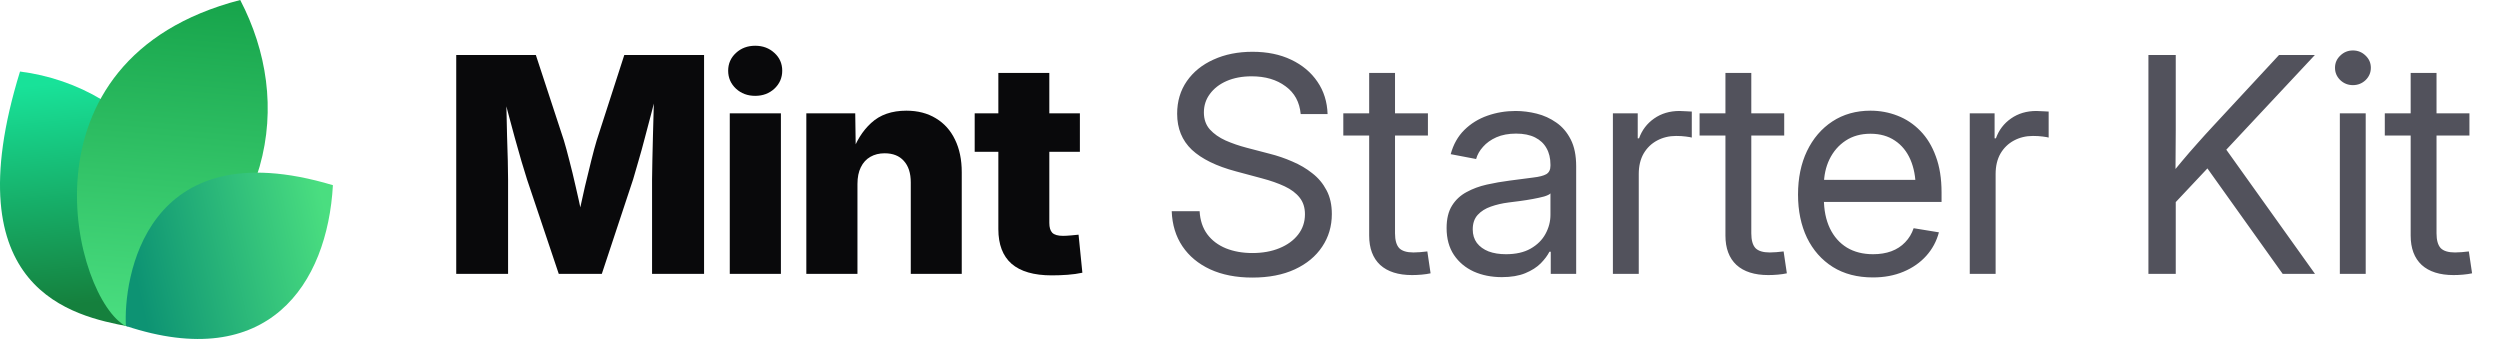
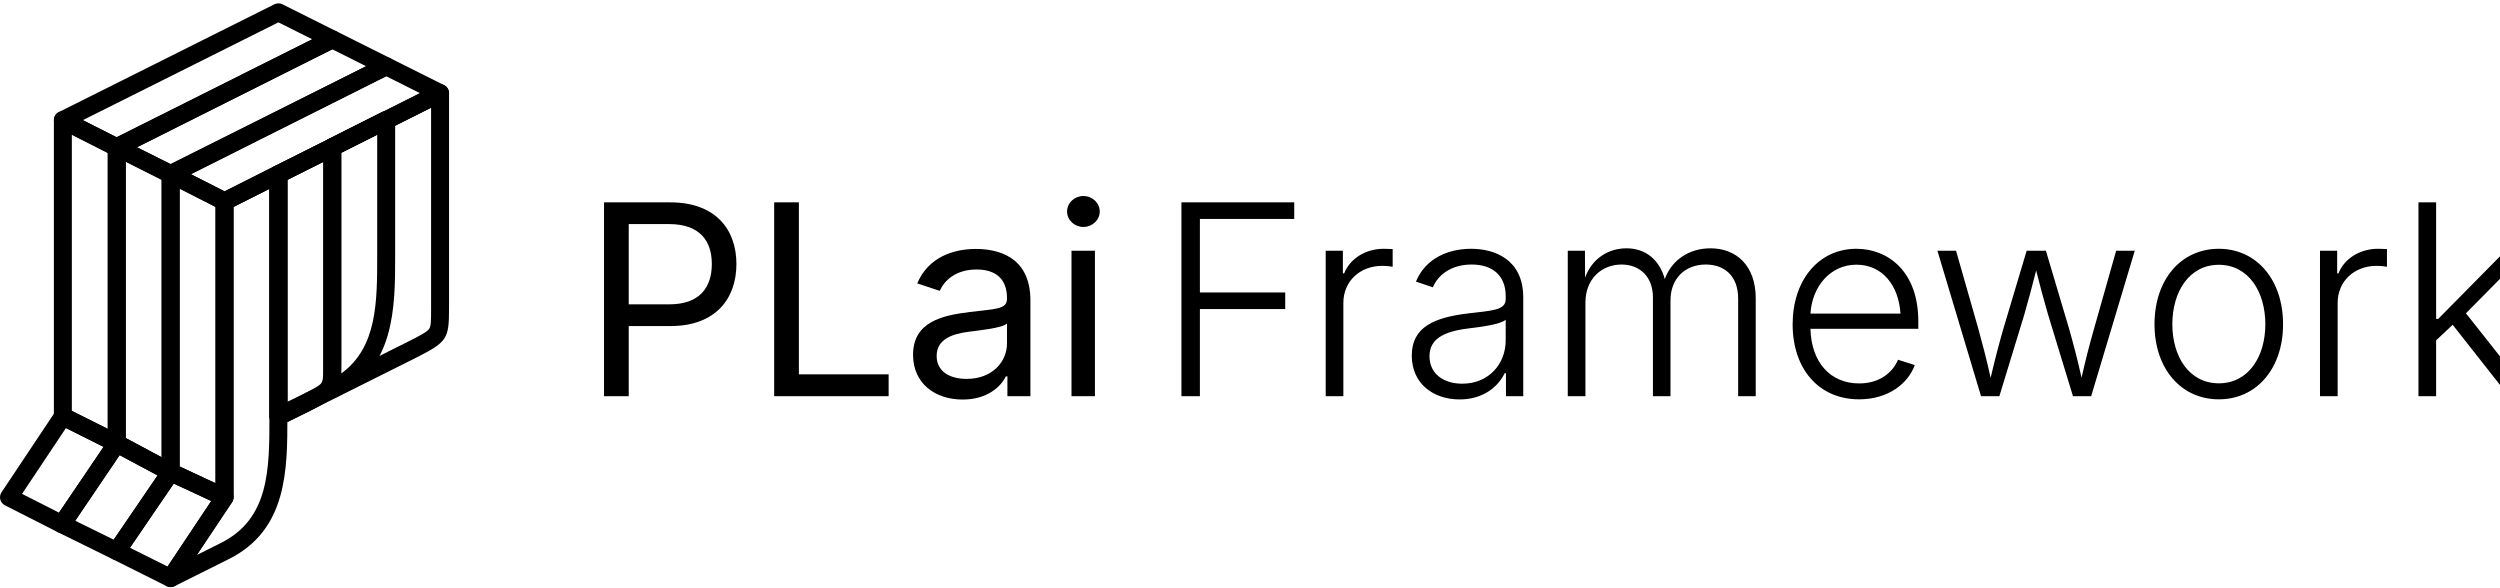
- <svg xmlns="http://www.w3.org/2000/svg" width="177" height="24" viewBox="0 0 177 24" fill="none">
-   <path d="M9.061 23.108C5.268 22.377 -3.391 20.627 1.417 5.064C9.634 6.099 16.973 14.064 9.061 23.108Z" fill="url(#paint0_linear_17557_2020)" />
-   <path d="M8.919 23.094C5.276 21.222 0.784 4.209 17.007 0C20.757 7.193 19.621 16.545 8.919 23.094Z" fill="url(#paint1_linear_17557_2020)" />
-   <path d="M8.914 23.079C8.735 19.882 10.159 9.085 23.57 13.111C23.181 20.123 18.984 26.418 8.914 23.079Z" fill="url(#paint2_linear_17557_2020)" />
-   <path d="M32.301 19.392V3.894H37.938L39.925 9.948C40.036 10.315 40.164 10.787 40.31 11.362C40.462 11.938 40.611 12.552 40.757 13.204C40.91 13.855 41.048 14.483 41.173 15.086C41.305 15.682 41.412 16.192 41.495 16.615H40.695C40.771 16.192 40.871 15.682 40.996 15.086C41.128 14.49 41.267 13.866 41.412 13.214C41.565 12.562 41.714 11.948 41.86 11.373C42.005 10.79 42.133 10.315 42.244 9.948L44.2 3.894H49.848V19.392H46.166V12.704C46.166 12.357 46.173 11.917 46.187 11.383C46.2 10.849 46.214 10.27 46.228 9.646C46.249 9.022 46.266 8.391 46.28 7.753C46.301 7.115 46.311 6.519 46.311 5.964H46.623C46.485 6.561 46.332 7.181 46.166 7.826C45.999 8.471 45.833 9.102 45.666 9.719C45.507 10.336 45.351 10.901 45.198 11.414C45.053 11.928 44.928 12.357 44.824 12.704L42.608 19.392H39.561L37.314 12.704C37.203 12.357 37.072 11.928 36.919 11.414C36.773 10.901 36.614 10.34 36.441 9.729C36.274 9.112 36.104 8.481 35.931 7.836C35.764 7.192 35.608 6.567 35.463 5.964H35.827C35.834 6.512 35.844 7.105 35.858 7.743C35.872 8.374 35.886 9.005 35.9 9.636C35.92 10.26 35.938 10.839 35.952 11.373C35.965 11.907 35.972 12.351 35.972 12.704V19.392H32.301ZM51.668 19.392V8.024H55.288V19.392H51.668ZM53.468 6.786C52.927 6.786 52.473 6.616 52.105 6.276C51.738 5.93 51.554 5.507 51.554 5.007C51.554 4.508 51.738 4.088 52.105 3.749C52.473 3.409 52.927 3.239 53.468 3.239C54.009 3.239 54.463 3.409 54.83 3.749C55.198 4.082 55.382 4.501 55.382 5.007C55.382 5.507 55.198 5.93 54.83 6.276C54.463 6.616 54.009 6.786 53.468 6.786ZM60.708 13.027V19.392H57.088V8.024H60.551L60.593 10.967H60.281C60.593 10.024 61.061 9.268 61.685 8.7C62.309 8.124 63.138 7.836 64.171 7.836C64.975 7.836 65.672 8.017 66.262 8.377C66.851 8.731 67.302 9.234 67.614 9.885C67.933 10.537 68.092 11.307 68.092 12.194V19.392H64.483V12.912C64.483 12.26 64.32 11.754 63.994 11.394C63.675 11.033 63.221 10.853 62.632 10.853C62.25 10.853 61.914 10.936 61.623 11.102C61.332 11.269 61.106 11.515 60.947 11.841C60.787 12.16 60.708 12.555 60.708 13.027ZM76.456 8.024V10.749H69.008V8.024H76.456ZM70.683 5.163H74.292V15.783C74.292 16.102 74.361 16.334 74.5 16.48C74.646 16.625 74.899 16.698 75.259 16.698C75.405 16.698 75.596 16.688 75.831 16.667C76.074 16.646 76.251 16.629 76.362 16.615L76.632 19.309C76.313 19.378 75.963 19.427 75.582 19.455C75.207 19.482 74.836 19.496 74.469 19.496C73.2 19.496 72.25 19.222 71.619 18.674C70.995 18.127 70.683 17.308 70.683 16.22V5.163Z" fill="#09090B" />
-   <path d="M88.667 19.652C87.523 19.652 86.528 19.458 85.682 19.07C84.843 18.681 84.188 18.137 83.716 17.437C83.245 16.736 82.992 15.908 82.957 14.951H84.933C84.968 15.596 85.148 16.14 85.474 16.584C85.8 17.021 86.24 17.354 86.795 17.582C87.35 17.804 87.974 17.915 88.667 17.915C89.388 17.915 90.026 17.801 90.581 17.572C91.143 17.343 91.583 17.024 91.902 16.615C92.228 16.199 92.391 15.717 92.391 15.169C92.391 14.698 92.266 14.306 92.017 13.994C91.767 13.675 91.413 13.408 90.956 13.193C90.498 12.978 89.954 12.787 89.323 12.621L87.502 12.132C86.123 11.765 85.082 11.255 84.382 10.603C83.689 9.944 83.342 9.095 83.342 8.055C83.342 7.174 83.571 6.404 84.028 5.746C84.486 5.087 85.117 4.577 85.921 4.217C86.726 3.849 87.645 3.666 88.678 3.666C89.718 3.666 90.63 3.853 91.413 4.227C92.204 4.602 92.824 5.122 93.275 5.787C93.726 6.446 93.965 7.209 93.993 8.076H92.089C92.013 7.23 91.656 6.574 91.018 6.11C90.387 5.638 89.586 5.403 88.615 5.403C87.95 5.403 87.36 5.513 86.847 5.735C86.341 5.957 85.946 6.262 85.661 6.651C85.377 7.032 85.235 7.469 85.235 7.961C85.235 8.447 85.377 8.849 85.661 9.168C85.946 9.48 86.317 9.74 86.774 9.948C87.232 10.149 87.724 10.319 88.251 10.457L89.884 10.884C90.439 11.023 90.977 11.206 91.496 11.435C92.023 11.657 92.495 11.934 92.911 12.267C93.334 12.593 93.67 12.995 93.92 13.474C94.17 13.945 94.294 14.504 94.294 15.149C94.294 16.015 94.066 16.788 93.608 17.468C93.157 18.148 92.512 18.681 91.673 19.07C90.834 19.458 89.832 19.652 88.667 19.652ZM101.097 8.024V9.594H95.106V8.024H101.097ZM96.937 5.163H98.767V16.521C98.767 17 98.865 17.347 99.059 17.562C99.26 17.77 99.6 17.874 100.078 17.874C100.21 17.874 100.366 17.867 100.546 17.853C100.733 17.832 100.903 17.815 101.056 17.801L101.285 19.351C101.097 19.392 100.886 19.423 100.65 19.444C100.414 19.465 100.189 19.475 99.974 19.475C98.996 19.475 98.244 19.236 97.717 18.758C97.197 18.272 96.937 17.579 96.937 16.677V5.163ZM106.33 19.621C105.595 19.621 104.932 19.489 104.343 19.226C103.754 18.955 103.285 18.564 102.939 18.05C102.592 17.53 102.419 16.896 102.419 16.147C102.419 15.495 102.547 14.965 102.804 14.556C103.06 14.146 103.403 13.828 103.833 13.599C104.263 13.363 104.742 13.186 105.269 13.068C105.796 12.95 106.333 12.857 106.881 12.787C107.574 12.69 108.132 12.617 108.555 12.569C108.978 12.52 109.287 12.441 109.481 12.33C109.675 12.212 109.772 12.014 109.772 11.737V11.654C109.772 11.203 109.679 10.815 109.492 10.489C109.311 10.163 109.041 9.91 108.68 9.729C108.32 9.549 107.872 9.459 107.338 9.459C106.805 9.459 106.34 9.546 105.945 9.719C105.556 9.892 105.241 10.118 104.998 10.395C104.755 10.665 104.593 10.953 104.509 11.258L102.71 10.915C102.897 10.222 103.22 9.65 103.677 9.199C104.135 8.748 104.679 8.412 105.31 8.19C105.941 7.968 106.607 7.857 107.307 7.857C107.8 7.857 108.295 7.92 108.795 8.044C109.301 8.169 109.765 8.381 110.188 8.679C110.611 8.97 110.951 9.369 111.208 9.875C111.464 10.374 111.593 11.005 111.593 11.768V19.392H109.793V17.822H109.7C109.568 18.085 109.363 18.359 109.086 18.643C108.809 18.921 108.444 19.153 107.994 19.34C107.543 19.527 106.988 19.621 106.33 19.621ZM106.621 17.998C107.321 17.998 107.904 17.867 108.368 17.603C108.84 17.333 109.19 16.986 109.419 16.563C109.654 16.133 109.772 15.682 109.772 15.211V13.692C109.703 13.769 109.554 13.841 109.325 13.911C109.096 13.973 108.829 14.032 108.524 14.088C108.226 14.143 107.921 14.192 107.609 14.233C107.304 14.275 107.033 14.309 106.798 14.337C106.354 14.393 105.938 14.49 105.549 14.628C105.168 14.76 104.86 14.954 104.624 15.211C104.388 15.467 104.27 15.811 104.27 16.241C104.27 16.615 104.367 16.934 104.561 17.198C104.762 17.461 105.04 17.662 105.393 17.801C105.747 17.933 106.156 17.998 106.621 17.998ZM114.193 19.392V8.024H115.951V9.792H116.045C116.253 9.209 116.61 8.741 117.116 8.388C117.622 8.034 118.219 7.857 118.905 7.857C119.058 7.857 119.217 7.864 119.384 7.878C119.55 7.885 119.682 7.892 119.779 7.899V9.74C119.716 9.719 119.578 9.695 119.363 9.667C119.155 9.639 118.922 9.625 118.666 9.625C118.174 9.625 117.726 9.733 117.324 9.948C116.922 10.163 116.603 10.471 116.367 10.874C116.138 11.276 116.024 11.758 116.024 12.319V19.392H114.193ZM126.322 8.024V9.594H120.33V8.024H126.322ZM122.161 5.163H123.992V16.521C123.992 17 124.089 17.347 124.283 17.562C124.484 17.77 124.824 17.874 125.302 17.874C125.434 17.874 125.59 17.867 125.77 17.853C125.958 17.832 126.127 17.815 126.28 17.801L126.509 19.351C126.322 19.392 126.11 19.423 125.874 19.444C125.639 19.465 125.413 19.475 125.198 19.475C124.221 19.475 123.468 19.236 122.941 18.758C122.421 18.272 122.161 17.579 122.161 16.677V5.163ZM132.604 19.642C131.502 19.642 130.555 19.396 129.765 18.903C128.974 18.404 128.364 17.714 127.934 16.834C127.511 15.946 127.3 14.927 127.3 13.775C127.3 12.611 127.511 11.584 127.934 10.697C128.364 9.802 128.964 9.102 129.734 8.596C130.51 8.089 131.408 7.836 132.428 7.836C133.1 7.836 133.738 7.954 134.341 8.19C134.952 8.426 135.489 8.783 135.954 9.261C136.425 9.74 136.793 10.343 137.056 11.071C137.327 11.792 137.462 12.645 137.462 13.63V14.296H128.433V12.735H136.463L135.631 13.297C135.631 12.541 135.506 11.876 135.257 11.3C135.007 10.725 134.643 10.277 134.165 9.958C133.686 9.632 133.107 9.469 132.428 9.469C131.748 9.469 131.162 9.632 130.67 9.958C130.177 10.284 129.796 10.725 129.526 11.279C129.262 11.827 129.13 12.441 129.13 13.12V14.046C129.13 14.864 129.273 15.572 129.557 16.168C129.841 16.757 130.243 17.211 130.763 17.53C131.283 17.842 131.901 17.998 132.615 17.998C133.093 17.998 133.523 17.929 133.905 17.79C134.293 17.645 134.619 17.433 134.882 17.156C135.153 16.879 135.354 16.546 135.486 16.157L137.275 16.449C137.108 17.08 136.81 17.634 136.38 18.113C135.95 18.591 135.413 18.966 134.768 19.236C134.123 19.507 133.402 19.642 132.604 19.642ZM139.459 19.392V8.024H141.217V9.792H141.311C141.519 9.209 141.876 8.741 142.382 8.388C142.888 8.034 143.485 7.857 144.171 7.857C144.324 7.857 144.483 7.864 144.649 7.878C144.816 7.885 144.948 7.892 145.045 7.899V9.74C144.982 9.719 144.844 9.695 144.629 9.667C144.421 9.639 144.188 9.625 143.932 9.625C143.439 9.625 142.992 9.733 142.59 9.948C142.188 10.163 141.869 10.471 141.633 10.874C141.404 11.276 141.29 11.758 141.29 12.319V19.392H139.459ZM153.429 14.961V12.715C153.783 12.257 154.136 11.82 154.49 11.404C154.844 10.981 155.204 10.565 155.572 10.156C155.939 9.74 156.314 9.327 156.695 8.918L161.355 3.894H163.893L157.277 10.967H157.184L153.429 14.961ZM152.108 19.392V3.894H154.043V9.241L154.022 12.559L154.043 13.505V19.392H152.108ZM161.615 19.392L155.967 11.477L157.173 9.969L163.903 19.392H161.615ZM165.661 19.392V8.024H167.492V19.392H165.661ZM166.587 6.027C166.24 6.027 165.942 5.909 165.692 5.673C165.443 5.43 165.318 5.139 165.318 4.799C165.318 4.459 165.443 4.172 165.692 3.936C165.942 3.693 166.24 3.572 166.587 3.572C166.934 3.572 167.232 3.693 167.482 3.936C167.731 4.172 167.856 4.459 167.856 4.799C167.856 5.139 167.731 5.43 167.482 5.673C167.232 5.909 166.934 6.027 166.587 6.027ZM174.836 8.024V9.594H168.844V8.024H174.836ZM170.675 5.163H172.506V16.521C172.506 17 172.603 17.347 172.797 17.562C172.998 17.77 173.338 17.874 173.816 17.874C173.948 17.874 174.104 17.867 174.284 17.853C174.472 17.832 174.641 17.815 174.794 17.801L175.023 19.351C174.836 19.392 174.624 19.423 174.388 19.444C174.153 19.465 173.927 19.475 173.712 19.475C172.735 19.475 171.982 19.236 171.455 18.758C170.935 18.272 170.675 17.579 170.675 16.677V5.163Z" fill="#52525C" />
-   <defs>
-     <linearGradient id="paint0_linear_17557_2020" x1="3.776" y1="5.916" x2="5.232" y2="21.559" gradientUnits="userSpaceOnUse">
-       <stop stop-color="#18E299" />
-       <stop offset="1" stop-color="#15803D" />
-     </linearGradient>
-     <linearGradient id="paint1_linear_17557_2020" x1="12.171" y1="-0.718" x2="10.19" y2="22.983" gradientUnits="userSpaceOnUse">
-       <stop stop-color="#16A34A" />
-       <stop offset="1" stop-color="#4ADE80" />
-     </linearGradient>
-     <linearGradient id="paint2_linear_17557_2020" x1="23.133" y1="15.353" x2="9.338" y2="18.52" gradientUnits="userSpaceOnUse">
-       <stop stop-color="#4ADE80" />
-       <stop offset="1" stop-color="#0D9373" />
-     </linearGradient>
-   </defs>
+ <svg xmlns="http://www.w3.org/2000/svg" width="732px" height="172px" viewBox="0 0 732 172" version="1.1">
+   <g id="Logos" stroke="none" stroke-width="1" fill="none" fill-rule="evenodd">
+     <g id="Lienzo" transform="translate(-121, -1296)" fill="#000000">
+       <g id="PLai-Framework" transform="translate(121.0002, 1296.978)">
+         <g id="Group-56-Copy" transform="translate(0, 0)">
+           <path d="M6.458,143.625 L17.279,149.124 L30.325,129.861 L19.307,124.353 L6.458,143.625 Z M18.153,155.148 C17.751,155.148 17.345,155.056 16.964,154.862 L1.437,146.973 C0.769,146.633 0.276,146.022 0.086,145.296 C-0.104,144.569 0.024,143.796 0.441,143.171 L16.219,119.505 C16.953,118.401 18.393,118.018 19.582,118.611 L35.36,126.5 C36.038,126.839 36.536,127.453 36.729,128.186 C36.92,128.919 36.786,129.699 36.361,130.326 L20.332,153.993 C19.828,154.737 19.002,155.148 18.153,155.148 L18.153,155.148 Z" id="Fill-21" />
+           <path d="M22.025,151.493 L33.298,157.041 L46.139,138.223 L35.033,132.287 L22.025,151.493 Z M34.182,163.037 C33.792,163.037 33.395,162.949 33.023,162.766 L16.994,154.878 C16.312,154.542 15.808,153.927 15.614,153.192 C15.419,152.457 15.551,151.674 15.978,151.044 L32.007,127.377 C32.762,126.262 34.239,125.895 35.423,126.533 L51.201,134.968 C51.859,135.319 52.337,135.934 52.515,136.66 C52.693,137.385 52.554,138.151 52.133,138.767 L36.356,161.889 C35.851,162.628 35.028,163.037 34.182,163.037 L34.182,163.037 Z" id="Fill-23" />
+           <path d="M38.054,159.402 L49.062,164.906 L61.854,145.719 L50.876,140.611 L38.054,159.402 Z M49.96,170.925 C49.564,170.925 49.162,170.836 48.786,170.647 L33.009,162.758 C32.33,162.419 31.831,161.802 31.64,161.068 C31.45,160.334 31.585,159.552 32.013,158.925 L47.79,135.804 C48.515,134.74 49.902,134.359 51.072,134.902 L66.85,142.245 C67.545,142.569 68.065,143.179 68.272,143.919 C68.479,144.657 68.354,145.449 67.928,146.087 L52.15,169.754 C51.648,170.507 50.816,170.925 49.96,170.925 L49.96,170.925 Z" id="Fill-25" />
+           <path d="M21.035,119.338 L31.556,124.598 L31.556,43.761 L21.035,38.455 L21.035,119.338 Z M34.184,131.481 C33.782,131.481 33.38,131.389 33.009,131.203 L17.23,123.315 C16.34,122.869 15.777,121.959 15.777,120.963 L15.777,34.185 C15.777,33.272 16.251,32.424 17.028,31.945 C17.806,31.468 18.777,31.427 19.59,31.837 L35.368,39.795 C36.255,40.242 36.813,41.15 36.813,42.143 L36.813,128.852 C36.813,129.763 36.342,130.609 35.566,131.088 C35.144,131.349 34.665,131.481 34.184,131.481 L34.184,131.481 Z" id="Fill-27" />
+           <path d="M36.813,127.275 L47.333,132.899 L47.333,51.593 L36.813,46.379 L36.813,127.275 Z M49.961,139.915 C49.536,139.915 49.11,139.812 48.722,139.604 L32.945,131.17 C32.089,130.713 31.555,129.821 31.555,128.851 L31.555,42.142 C31.555,41.233 32.025,40.387 32.798,39.908 C33.57,39.428 34.537,39.383 35.352,39.787 L51.129,47.607 C52.024,48.05 52.59,48.963 52.59,49.962 L52.59,137.286 C52.59,138.21 52.106,139.066 51.313,139.541 C50.898,139.79 50.43,139.915 49.961,139.915 L49.961,139.915 Z" id="Fill-29" />
+           <path d="M52.591,135.609 L63.112,140.505 L63.112,59.61 L52.591,54.252 L52.591,135.609 Z M65.74,147.257 C65.362,147.257 64.984,147.176 64.631,147.012 L48.853,139.67 C47.926,139.238 47.333,138.308 47.333,137.286 L47.333,49.963 C47.333,49.047 47.809,48.199 48.588,47.721 C49.368,47.243 50.34,47.205 51.155,47.62 L66.934,55.656 C67.815,56.105 68.369,57.009 68.369,57.999 L68.369,144.629 C68.369,145.527 67.911,146.363 67.154,146.845 C66.725,147.119 66.234,147.257 65.74,147.257 L65.74,147.257 Z" id="Fill-31" />
+           <path d="M84.146,51.662 L84.146,116.711 L119.787,98.906 C123.073,97.223 125.07,96.2 125.676,95.289 C126.222,94.47 126.222,92.672 126.222,89.407 L126.222,30.556 L84.146,51.662 Z M81.517,123.592 C81.037,123.592 80.557,123.46 80.134,123.199 C79.36,122.72 78.888,121.874 78.888,120.963 L78.888,50.04 C78.888,49.046 79.449,48.136 80.338,47.69 L127.672,23.946 C128.488,23.537 129.457,23.579 130.232,24.058 C131.007,24.537 131.48,25.384 131.48,26.296 L131.48,89.407 C131.48,98.209 130.871,99.138 122.16,103.598 L82.692,123.314 C82.321,123.5 81.918,123.592 81.517,123.592 L81.517,123.592 Z" id="Fill-33" />
+           <path d="M55.798,49.984 L65.748,55.052 L122.984,26.301 L113.073,21.346 L55.798,49.984 Z M65.74,60.628 C65.331,60.628 64.922,60.532 64.547,60.341 L48.769,52.305 C47.885,51.855 47.329,50.945 47.333,49.953 C47.337,48.961 47.899,48.054 48.786,47.611 L111.898,16.055 C112.637,15.687 113.508,15.683 114.249,16.055 L130.027,23.944 C130.917,24.389 131.48,25.298 131.481,26.293 C131.482,27.288 130.921,28.198 130.031,28.645 L66.92,60.348 C66.549,60.535 66.145,60.628 65.74,60.628 L65.74,60.628 Z" id="Fill-35" />
+           <path d="M40.02,42.094 L49.969,47.162 L107.205,18.412 L97.295,13.457 L40.02,42.094 Z M49.961,52.738 C49.552,52.738 49.143,52.642 48.768,52.451 L32.991,44.415 C32.107,43.965 31.551,43.055 31.555,42.063 C31.559,41.071 32.121,40.164 33.008,39.721 L96.12,8.166 C96.861,7.796 97.732,7.796 98.471,8.166 L114.249,16.055 C115.138,16.5 115.701,17.409 115.702,18.405 C115.703,19.399 115.142,20.309 114.252,20.756 L51.141,52.458 C50.77,52.645 50.366,52.738 49.961,52.738 L49.961,52.738 Z" id="Fill-37" />
+           <path d="M24.242,34.206 L34.192,39.274 L91.428,10.523 L81.517,5.568 L24.242,34.206 Z M34.184,44.85 C33.775,44.85 33.366,44.754 32.991,44.563 L17.213,36.527 C16.329,36.077 15.773,35.167 15.777,34.175 C15.781,33.183 16.343,32.276 17.23,31.833 L80.342,0.277 C81.083,-0.092 81.954,-0.092 82.693,0.277 L98.471,8.167 C99.361,8.612 99.924,9.521 99.925,10.517 C99.926,11.511 99.365,12.421 98.475,12.868 L35.364,44.57 C34.993,44.757 34.589,44.85 34.184,44.85 L34.184,44.85 Z" id="Fill-39" />
+           <path d="M99.925,43.7 L99.925,108.369 C110.444,100.726 110.445,87.525 110.445,73.629 L110.445,38.394 L99.925,43.7 Z M97.296,115.633 C96.814,115.633 96.332,115.5 95.908,115.237 C95.137,114.758 94.667,113.913 94.667,113.004 L94.667,42.082 C94.667,41.09 95.226,40.181 96.112,39.734 L111.89,31.776 C112.704,31.364 113.675,31.407 114.451,31.885 C115.229,32.363 115.702,33.211 115.702,34.124 L115.702,73.629 C115.702,89.195 115.702,106.84 98.461,115.361 C98.093,115.543 97.694,115.633 97.296,115.633 L97.296,115.633 Z" id="Fill-41" />
+           <path d="M84.146,51.665 L84.146,116.75 L88.25,114.743 C91.517,113.07 93.514,112.048 94.121,111.137 C94.667,110.317 94.667,108.519 94.667,105.254 L94.667,46.405 L84.146,51.665 Z M81.517,123.592 C81.033,123.592 80.549,123.458 80.125,123.193 C79.356,122.713 78.888,121.87 78.888,120.963 L78.888,50.04 C78.888,49.044 79.451,48.134 80.341,47.688 L96.12,39.8 C96.933,39.394 97.902,39.436 98.677,39.915 C99.453,40.394 99.924,41.24 99.924,42.151 L99.924,105.254 C99.924,114.057 99.315,114.985 90.604,119.444 L82.672,123.324 C82.307,123.504 81.912,123.592 81.517,123.592 L81.517,123.592 Z" id="Fill-43" />
+           <path d="M68.369,59.617 L68.369,144.629 C68.369,145.149 68.216,145.655 67.928,146.087 L57.64,161.518 L64.564,158.056 C78.888,150.977 78.888,136.432 78.888,121.032 L78.888,54.312 L68.369,59.617 Z M49.963,170.925 C49.226,170.925 48.503,170.616 47.991,170.036 C47.202,169.143 47.113,167.829 47.774,166.838 L63.111,143.833 L63.111,57.999 C63.111,57.007 63.67,56.099 64.555,55.651 L80.333,47.692 C81.149,47.28 82.119,47.323 82.895,47.801 C83.673,48.279 84.146,49.127 84.146,50.04 L84.146,121.032 C84.146,136.599 84.146,154.243 66.905,162.765 L51.137,170.648 C50.763,170.835 50.361,170.925 49.963,170.925 L49.963,170.925 Z" id="Fill-45" />
+         </g>
+         <text font-family="Inter-Regular_Medium, Inter" font-size="78" font-weight="400">
+           <tspan x="170" y="115.022">PLai</tspan>
+           <tspan x="318.923" y="115.022" font-family="Inter-Regular, Inter" font-weight="normal"> </tspan>
+           <tspan x="338.423" y="115.022" font-family="Inter-Regular_ExtraLight, Inter" font-weight="300">Framework</tspan>
+         </text>
+       </g>
+     </g>
+   </g>
</svg>
